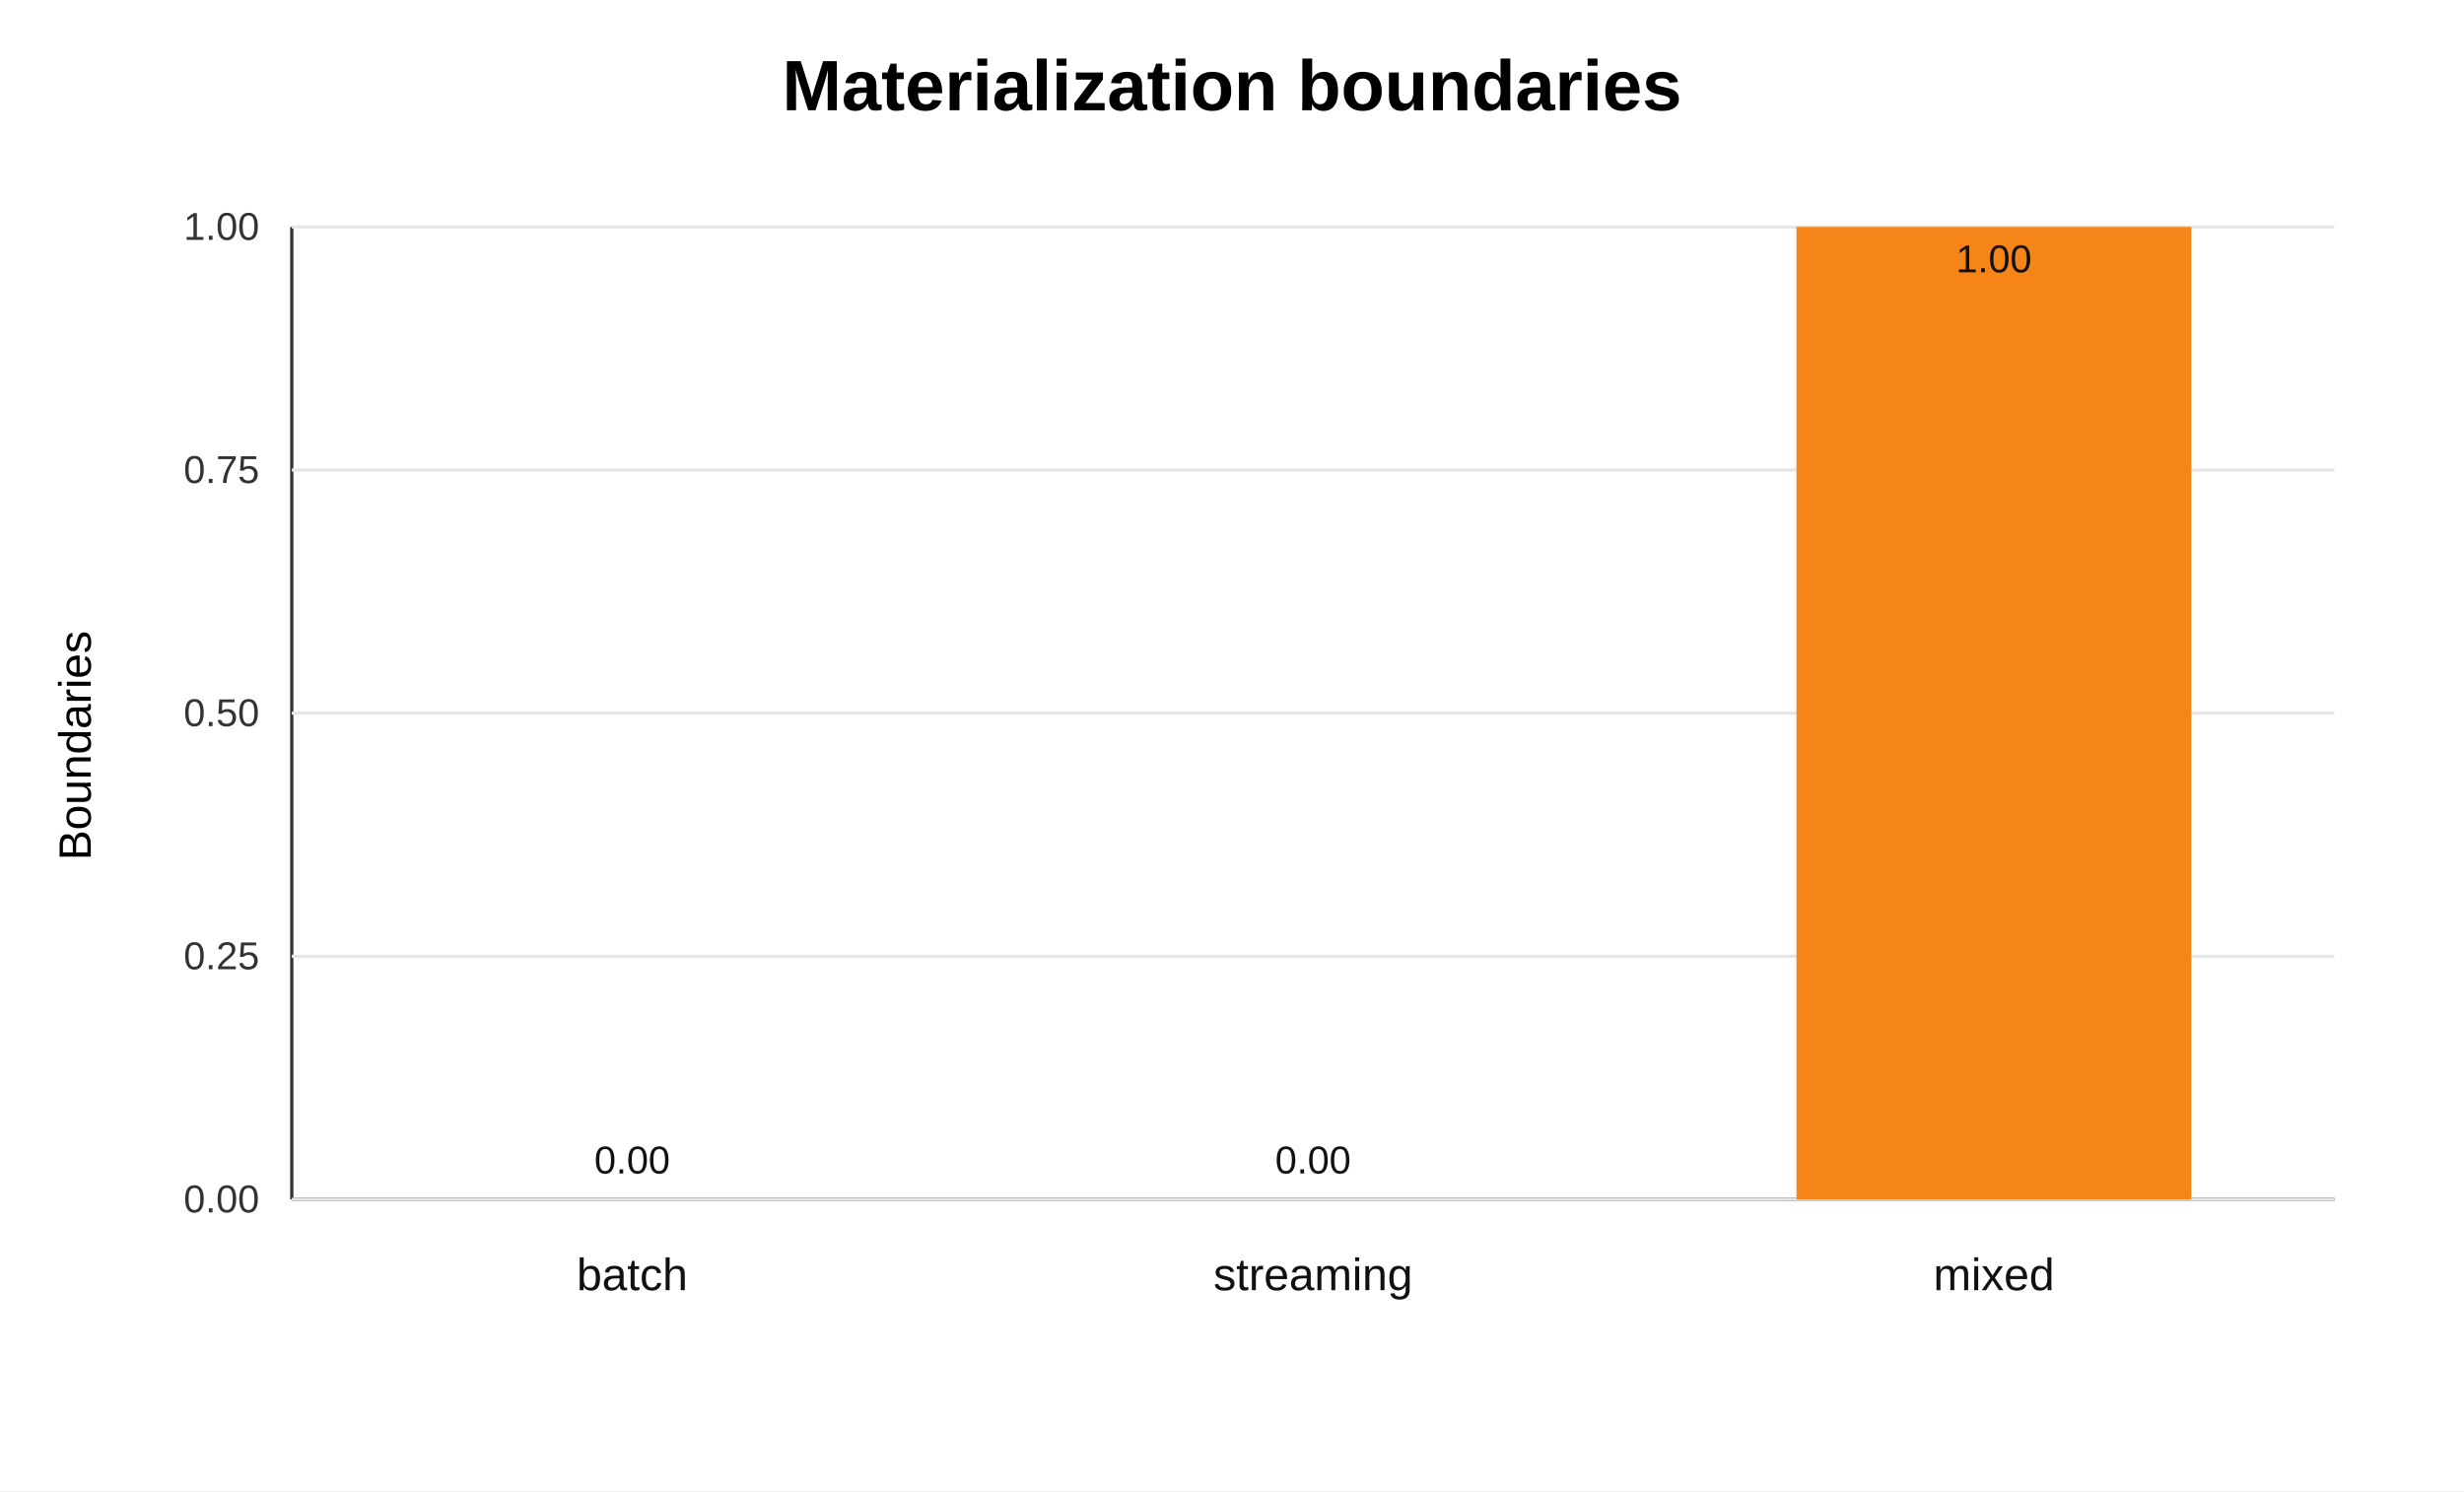
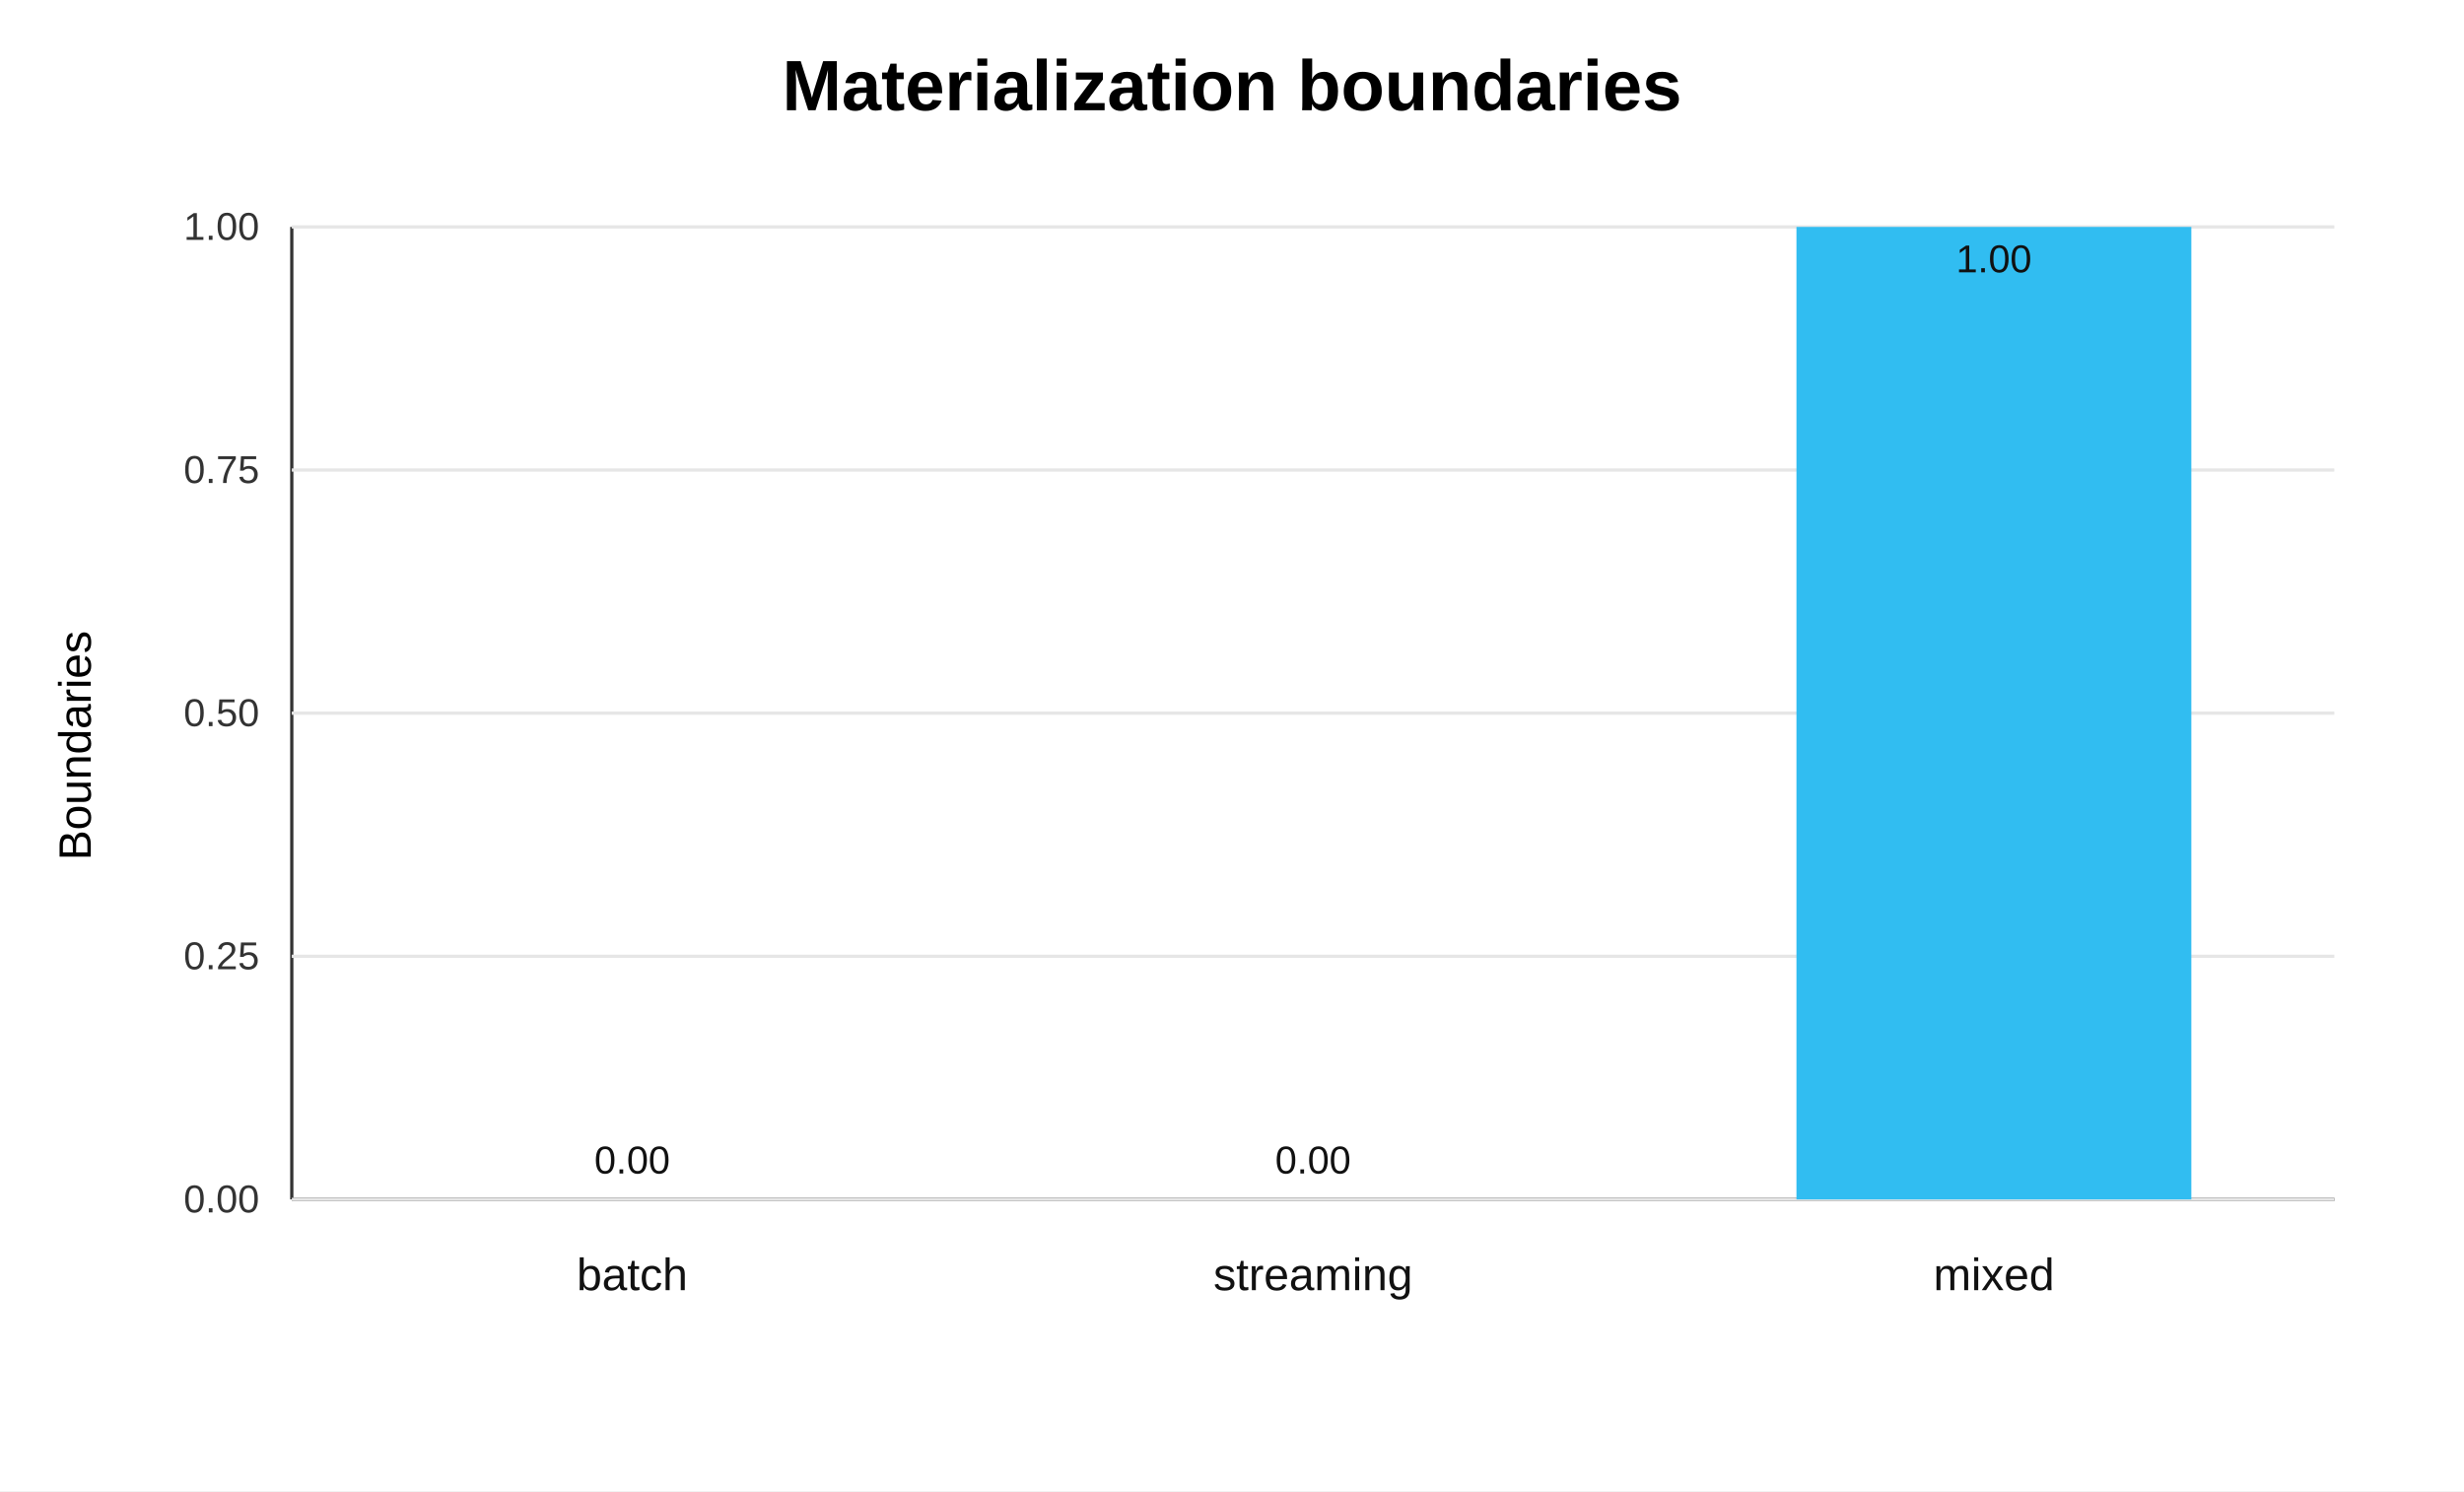
<svg xmlns="http://www.w3.org/2000/svg" width="760" height="460" viewBox="0 0 760 460">
  <rect width="100%" height="100%" fill="#ffffff" />
  <text x="380.0" y="34" text-anchor="middle" font-family="Arial" font-size="22" font-weight="700">Materialization boundaries</text>
  <text x="28" y="230.0" transform="rotate(-90 28 230.0)" text-anchor="middle" font-family="Arial" font-size="14">Boundaries</text>
  <line x1="90" y1="370" x2="720" y2="370" stroke="#333" stroke-width="1" />
  <line x1="90" y1="70" x2="90" y2="370" stroke="#333" stroke-width="1" />
  <line x1="90" y1="370.0" x2="720" y2="370.0" stroke="#e6e6e6" stroke-width="1" />
  <text x="80" y="374.0" text-anchor="end" font-family="Arial" font-size="12" fill="#333">0.00</text>
  <line x1="90" y1="295.0" x2="720" y2="295.0" stroke="#e6e6e6" stroke-width="1" />
  <text x="80" y="299.0" text-anchor="end" font-family="Arial" font-size="12" fill="#333">0.25</text>
  <line x1="90" y1="220.0" x2="720" y2="220.0" stroke="#e6e6e6" stroke-width="1" />
  <text x="80" y="224.0" text-anchor="end" font-family="Arial" font-size="12" fill="#333">0.50</text>
  <line x1="90" y1="145.0" x2="720" y2="145.0" stroke="#e6e6e6" stroke-width="1" />
  <text x="80" y="149.0" text-anchor="end" font-family="Arial" font-size="12" fill="#333">0.75</text>
  <line x1="90" y1="70.0" x2="720" y2="70.0" stroke="#e6e6e6" stroke-width="1" />
  <text x="80" y="74.0" text-anchor="end" font-family="Arial" font-size="12" fill="#333">1.00</text>
-   <rect x="134.1" y="370.0" width="121.8" height="0.0" fill="#4C78A8" />
+   <rect x="134.1" y="370.0" width="121.8" height="0.0" fill="#0FA4DB" />
  <text x="195.0" y="362.0" text-anchor="middle" font-family="Arial" font-size="12" fill="#111">0.00</text>
  <text x="195.0" y="398.0" text-anchor="middle" font-family="Arial" font-size="14" fill="#111">batch</text>
-   <rect x="344.1" y="370.0" width="121.8" height="0.0" fill="#54A24B" />
+   <rect x="344.1" y="370.0" width="121.8" height="0.0" fill="#0173F1" />
  <text x="405.0" y="362.0" text-anchor="middle" font-family="Arial" font-size="12" fill="#111">0.00</text>
  <text x="405.0" y="398.0" text-anchor="middle" font-family="Arial" font-size="14" fill="#111">streaming</text>
-   <rect x="554.1" y="70.0" width="121.8" height="300.0" fill="#F58518" />
+   <rect x="554.1" y="70.0" width="121.8" height="300.0" fill="#31BDF1" />
  <text x="615.0" y="84.0" text-anchor="middle" font-family="Arial" font-size="12" fill="#111">1.00</text>
  <text x="615.0" y="398.0" text-anchor="middle" font-family="Arial" font-size="14" fill="#111">mixed</text>
</svg>
